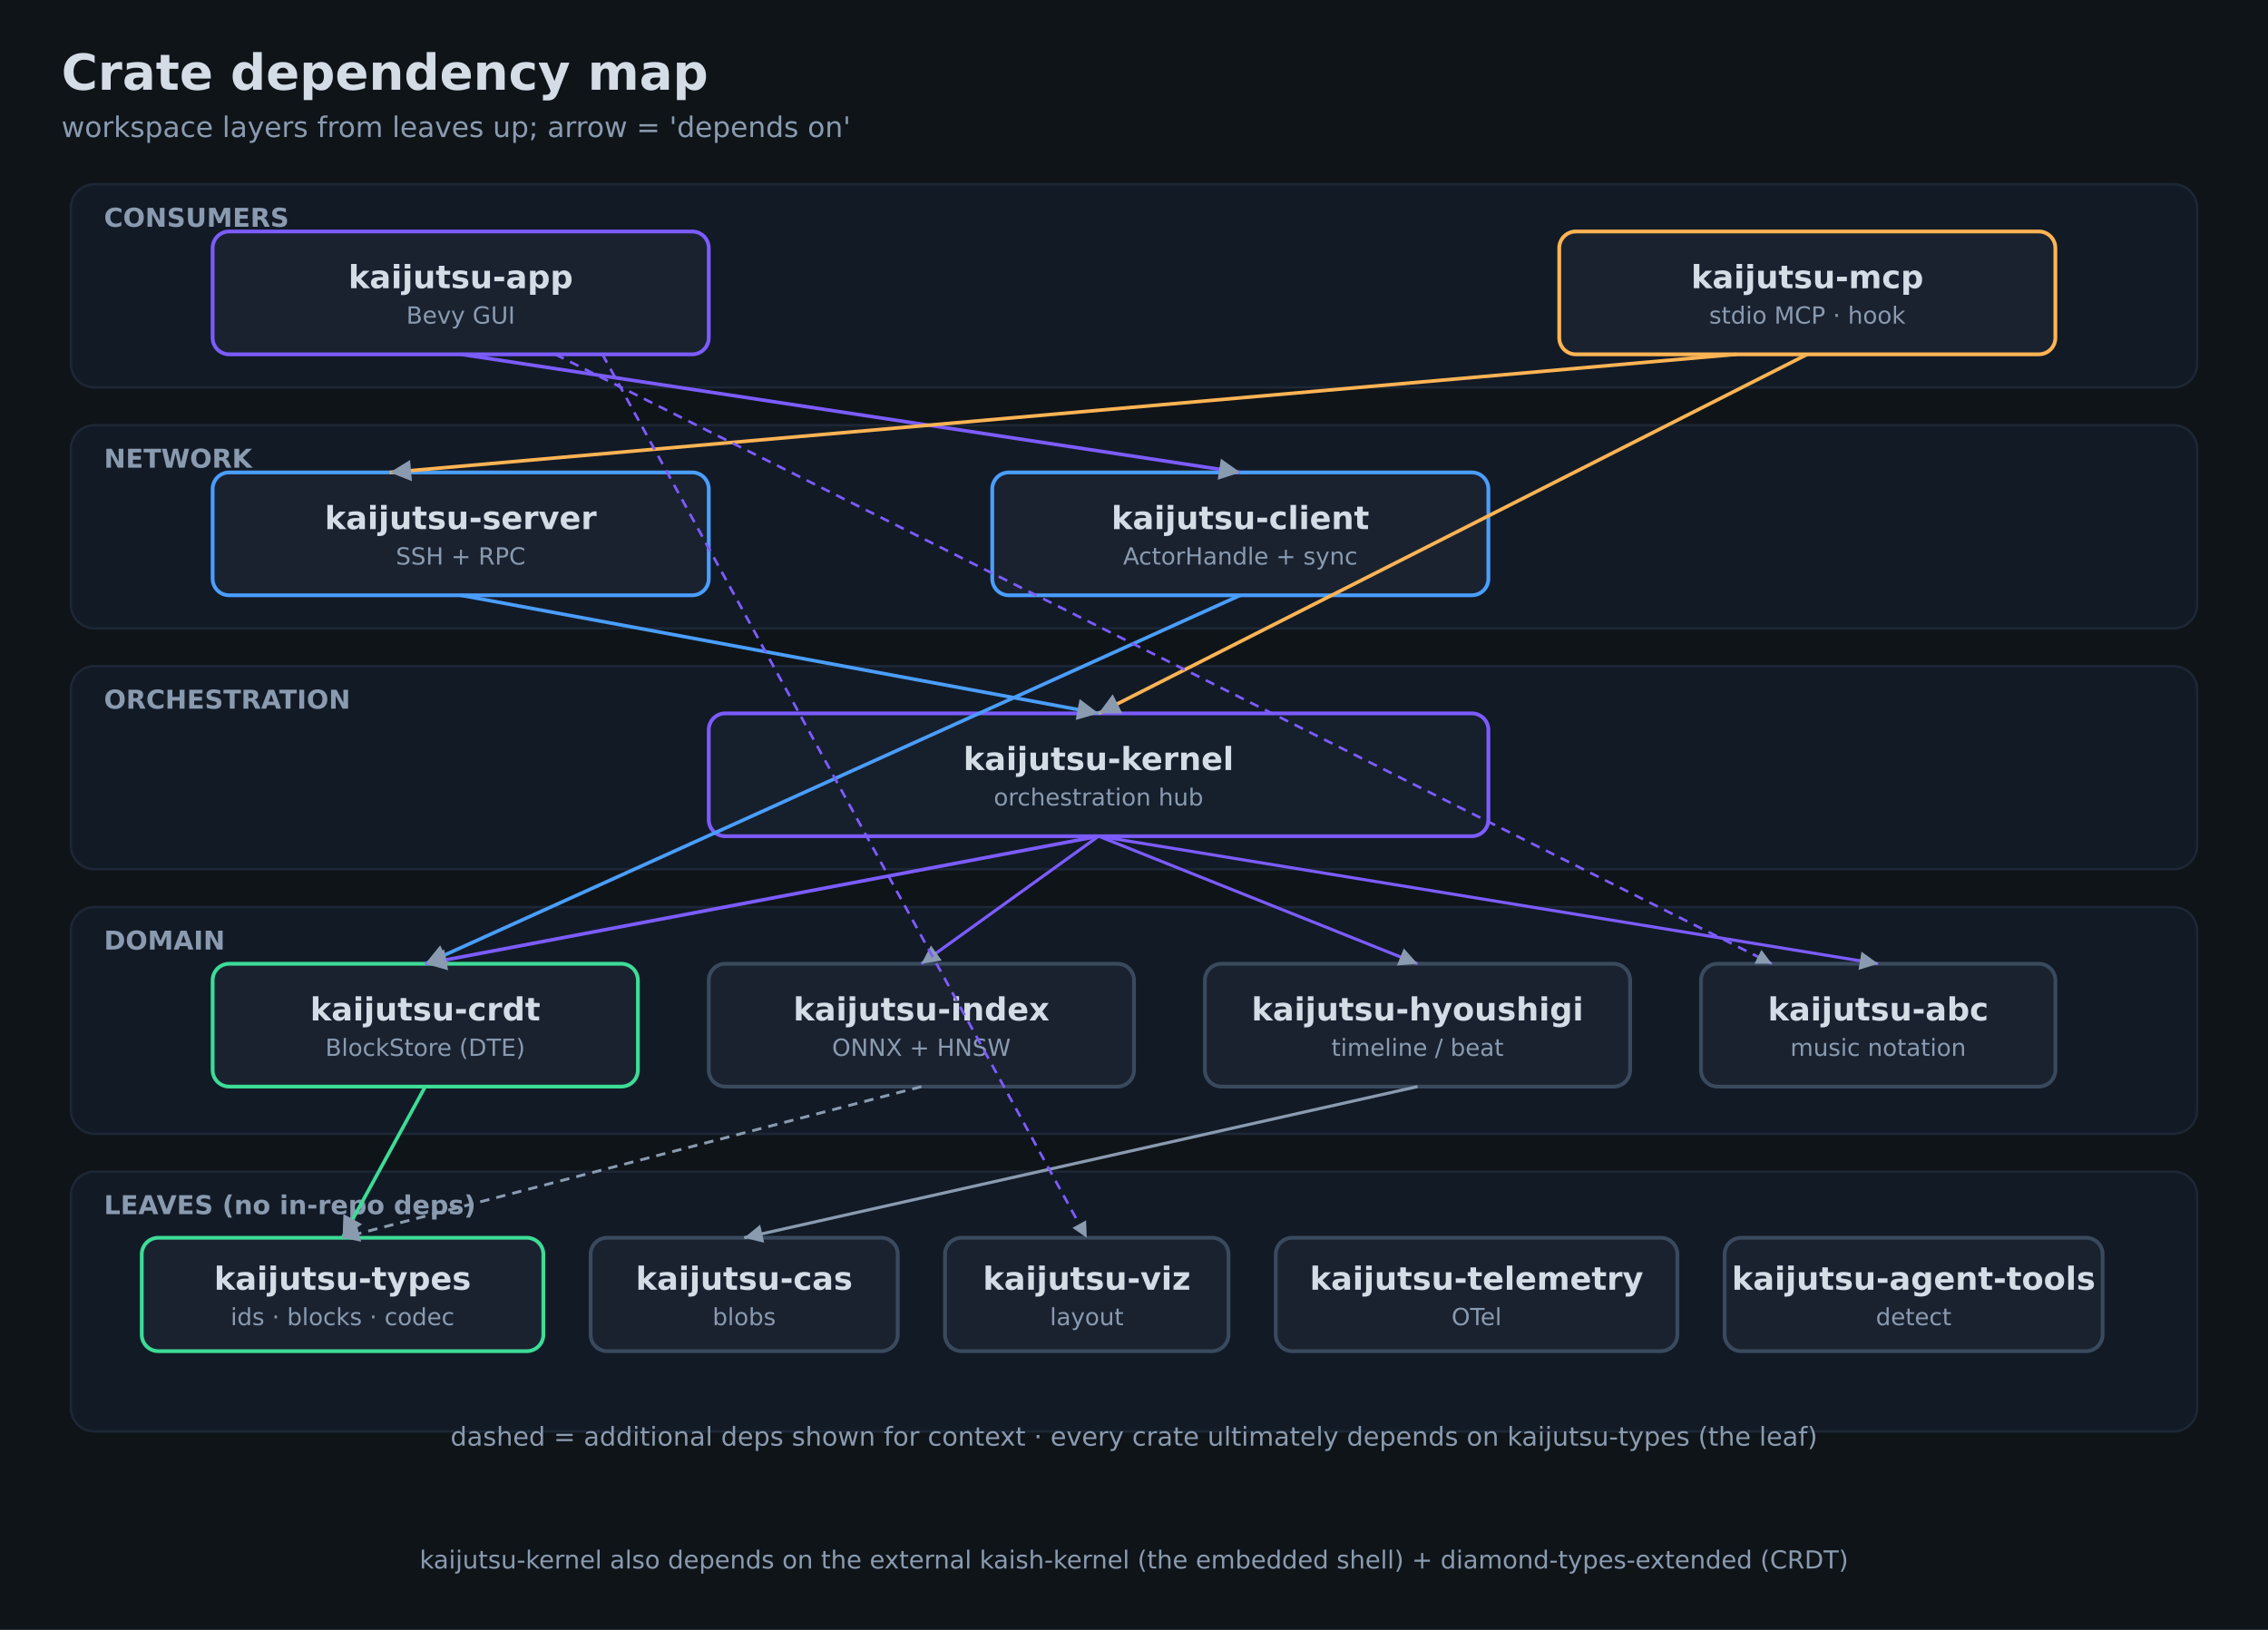
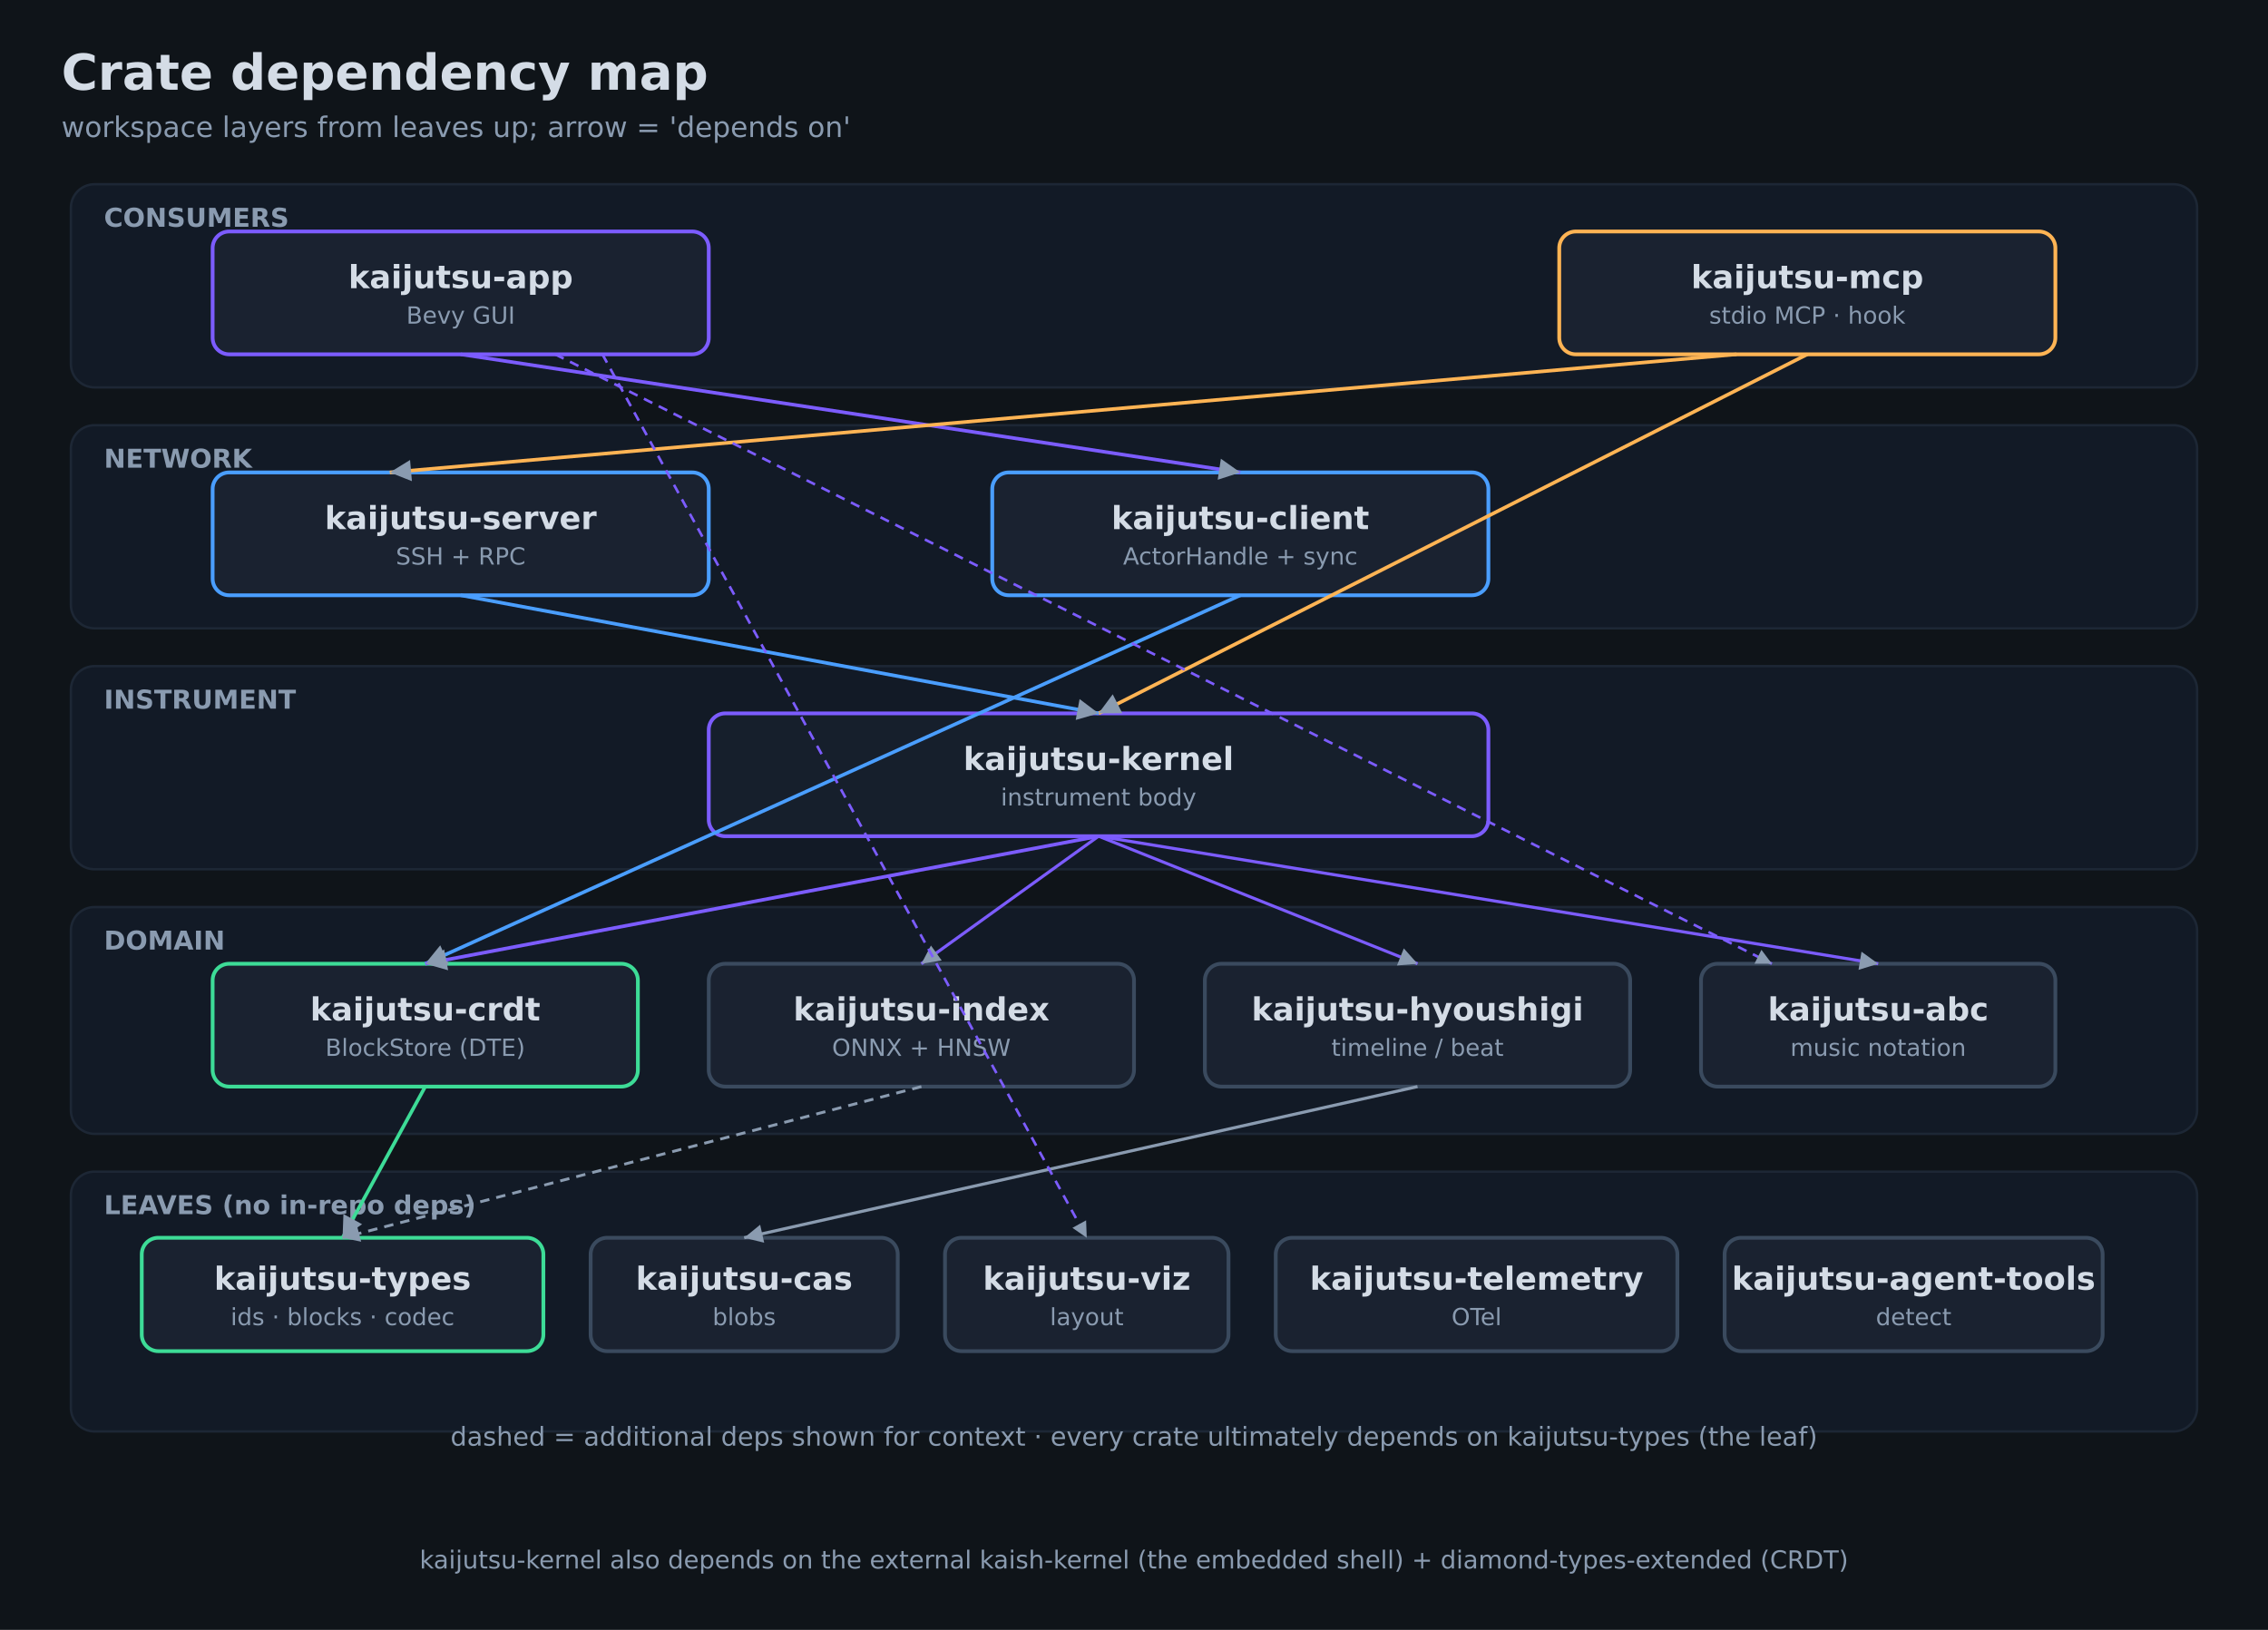
<svg xmlns="http://www.w3.org/2000/svg" width="960" height="690" viewBox="0 0 960 690">
  <rect width="960" height="690" fill="#0f1419" />
  <defs>
    <marker id="ah" markerWidth="8" markerHeight="8" refX="6" refY="3" orient="auto">
      <path d="M0,0 L6,3 L0,6 Z" fill="#8a9bb0" />
    </marker>
  </defs>
  <text x="26" y="38" text-anchor="start" fill="#d4dce6" font-family="DejaVu Sans, Liberation Sans, sans-serif" font-size="21" font-weight="600">Crate dependency map</text>
  <text x="26" y="58" text-anchor="start" fill="#8a9bb0" font-family="DejaVu Sans, Liberation Sans, sans-serif" font-size="12" font-weight="400">workspace layers from leaves up; arrow = 'depends on'</text>
  <rect x="30" y="78" width="900" height="86" rx="10" fill="#121a26" stroke="#1d2735" stroke-width="1" />
  <text x="44" y="96" fill="#8a9bb0" font-family="DejaVu Sans, Liberation Sans, sans-serif" font-size="11" font-weight="600">CONSUMERS</text>
  <rect x="30" y="180" width="900" height="86" rx="10" fill="#121a26" stroke="#1d2735" stroke-width="1" />
  <text x="44" y="198" fill="#8a9bb0" font-family="DejaVu Sans, Liberation Sans, sans-serif" font-size="11" font-weight="600">NETWORK</text>
  <rect x="30" y="282" width="900" height="86" rx="10" fill="#121a26" stroke="#1d2735" stroke-width="1" />
-   <text x="44" y="300" fill="#8a9bb0" font-family="DejaVu Sans, Liberation Sans, sans-serif" font-size="11" font-weight="600">ORCHESTRATION</text>
+   <text x="44" y="300" fill="#8a9bb0" font-family="DejaVu Sans, Liberation Sans, sans-serif" font-size="11" font-weight="600">INSTRUMENT</text>
  <rect x="30" y="384" width="900" height="96" rx="10" fill="#121a26" stroke="#1d2735" stroke-width="1" />
  <text x="44" y="402" fill="#8a9bb0" font-family="DejaVu Sans, Liberation Sans, sans-serif" font-size="11" font-weight="600">DOMAIN</text>
  <rect x="30" y="496" width="900" height="110" rx="10" fill="#121a26" stroke="#1d2735" stroke-width="1" />
  <text x="44" y="514" fill="#8a9bb0" font-family="DejaVu Sans, Liberation Sans, sans-serif" font-size="11" font-weight="600">LEAVES  (no in-repo deps)</text>
  <rect x="90" y="98" width="210" height="52" rx="7" fill="#1a2230" stroke="#7c5cff" stroke-width="1.6" />
  <text x="195.0" y="122.0" text-anchor="middle" fill="#d4dce6" font-family="DejaVu Sans, Liberation Sans, sans-serif" font-size="13.5" font-weight="600">kaijutsu-app</text>
  <text x="195.0" y="137.0" text-anchor="middle" fill="#8a9bb0" font-family="DejaVu Sans, Liberation Sans, sans-serif" font-size="10">Bevy GUI</text>
  <rect x="660" y="98" width="210" height="52" rx="7" fill="#1a2230" stroke="#ffb454" stroke-width="1.6" />
  <text x="765.0" y="122.0" text-anchor="middle" fill="#d4dce6" font-family="DejaVu Sans, Liberation Sans, sans-serif" font-size="13.5" font-weight="600">kaijutsu-mcp</text>
  <text x="765.0" y="137.0" text-anchor="middle" fill="#8a9bb0" font-family="DejaVu Sans, Liberation Sans, sans-serif" font-size="10">stdio MCP · hook</text>
  <rect x="90" y="200" width="210" height="52" rx="7" fill="#1a2230" stroke="#4a9eff" stroke-width="1.6" />
  <text x="195.0" y="224.0" text-anchor="middle" fill="#d4dce6" font-family="DejaVu Sans, Liberation Sans, sans-serif" font-size="13.5" font-weight="600">kaijutsu-server</text>
  <text x="195.0" y="239.0" text-anchor="middle" fill="#8a9bb0" font-family="DejaVu Sans, Liberation Sans, sans-serif" font-size="10">SSH + RPC</text>
  <rect x="420" y="200" width="210" height="52" rx="7" fill="#1a2230" stroke="#4a9eff" stroke-width="1.6" />
  <text x="525.0" y="224.0" text-anchor="middle" fill="#d4dce6" font-family="DejaVu Sans, Liberation Sans, sans-serif" font-size="13.5" font-weight="600">kaijutsu-client</text>
  <text x="525.0" y="239.0" text-anchor="middle" fill="#8a9bb0" font-family="DejaVu Sans, Liberation Sans, sans-serif" font-size="10">ActorHandle + sync</text>
  <rect x="300" y="302" width="330" height="52" rx="7" fill="#161f2c" stroke="#7c5cff" stroke-width="1.6" />
  <text x="465.0" y="326.0" text-anchor="middle" fill="#d4dce6" font-family="DejaVu Sans, Liberation Sans, sans-serif" font-size="13.5" font-weight="600">kaijutsu-kernel</text>
-   <text x="465.0" y="341.0" text-anchor="middle" fill="#8a9bb0" font-family="DejaVu Sans, Liberation Sans, sans-serif" font-size="10">orchestration hub</text>
+   <text x="465.0" y="341.0" text-anchor="middle" fill="#8a9bb0" font-family="DejaVu Sans, Liberation Sans, sans-serif" font-size="10">instrument body</text>
  <rect x="90" y="408" width="180" height="52" rx="7" fill="#1a2230" stroke="#3ddc97" stroke-width="1.6" />
  <text x="180.0" y="432.0" text-anchor="middle" fill="#d4dce6" font-family="DejaVu Sans, Liberation Sans, sans-serif" font-size="13.5" font-weight="600">kaijutsu-crdt</text>
  <text x="180.0" y="447.0" text-anchor="middle" fill="#8a9bb0" font-family="DejaVu Sans, Liberation Sans, sans-serif" font-size="10">BlockStore (DTE)</text>
  <rect x="300" y="408" width="180" height="52" rx="7" fill="#1a2230" stroke="#3a4a5e" stroke-width="1.6" />
  <text x="390.0" y="432.0" text-anchor="middle" fill="#d4dce6" font-family="DejaVu Sans, Liberation Sans, sans-serif" font-size="13.5" font-weight="600">kaijutsu-index</text>
  <text x="390.0" y="447.0" text-anchor="middle" fill="#8a9bb0" font-family="DejaVu Sans, Liberation Sans, sans-serif" font-size="10">ONNX + HNSW</text>
  <rect x="510" y="408" width="180" height="52" rx="7" fill="#1a2230" stroke="#3a4a5e" stroke-width="1.6" />
  <text x="600.0" y="432.0" text-anchor="middle" fill="#d4dce6" font-family="DejaVu Sans, Liberation Sans, sans-serif" font-size="13.5" font-weight="600">kaijutsu-hyoushigi</text>
  <text x="600.0" y="447.0" text-anchor="middle" fill="#8a9bb0" font-family="DejaVu Sans, Liberation Sans, sans-serif" font-size="10">timeline / beat</text>
  <rect x="720" y="408" width="150" height="52" rx="7" fill="#1a2230" stroke="#3a4a5e" stroke-width="1.6" />
  <text x="795.0" y="432.0" text-anchor="middle" fill="#d4dce6" font-family="DejaVu Sans, Liberation Sans, sans-serif" font-size="13.5" font-weight="600">kaijutsu-abc</text>
  <text x="795.0" y="447.0" text-anchor="middle" fill="#8a9bb0" font-family="DejaVu Sans, Liberation Sans, sans-serif" font-size="10">music notation</text>
  <rect x="60" y="524" width="170" height="48" rx="7" fill="#1a2230" stroke="#3ddc97" stroke-width="1.6" />
  <text x="145.0" y="546.0" text-anchor="middle" fill="#d4dce6" font-family="DejaVu Sans, Liberation Sans, sans-serif" font-size="13.5" font-weight="600">kaijutsu-types</text>
  <text x="145.0" y="561.0" text-anchor="middle" fill="#8a9bb0" font-family="DejaVu Sans, Liberation Sans, sans-serif" font-size="10">ids · blocks · codec</text>
  <rect x="250" y="524" width="130" height="48" rx="7" fill="#1a2230" stroke="#3a4a5e" stroke-width="1.6" />
  <text x="315.0" y="546.0" text-anchor="middle" fill="#d4dce6" font-family="DejaVu Sans, Liberation Sans, sans-serif" font-size="13.5" font-weight="600">kaijutsu-cas</text>
  <text x="315.0" y="561.0" text-anchor="middle" fill="#8a9bb0" font-family="DejaVu Sans, Liberation Sans, sans-serif" font-size="10">blobs</text>
  <rect x="400" y="524" width="120" height="48" rx="7" fill="#1a2230" stroke="#3a4a5e" stroke-width="1.6" />
  <text x="460.0" y="546.0" text-anchor="middle" fill="#d4dce6" font-family="DejaVu Sans, Liberation Sans, sans-serif" font-size="13.5" font-weight="600">kaijutsu-viz</text>
  <text x="460.0" y="561.0" text-anchor="middle" fill="#8a9bb0" font-family="DejaVu Sans, Liberation Sans, sans-serif" font-size="10">layout</text>
  <rect x="540" y="524" width="170" height="48" rx="7" fill="#1a2230" stroke="#3a4a5e" stroke-width="1.6" />
  <text x="625.0" y="546.0" text-anchor="middle" fill="#d4dce6" font-family="DejaVu Sans, Liberation Sans, sans-serif" font-size="13.5" font-weight="600">kaijutsu-telemetry</text>
  <text x="625.0" y="561.0" text-anchor="middle" fill="#8a9bb0" font-family="DejaVu Sans, Liberation Sans, sans-serif" font-size="10">OTel</text>
  <rect x="730" y="524" width="160" height="48" rx="7" fill="#1a2230" stroke="#3a4a5e" stroke-width="1.6" />
  <text x="810.0" y="546.0" text-anchor="middle" fill="#d4dce6" font-family="DejaVu Sans, Liberation Sans, sans-serif" font-size="13.5" font-weight="600">kaijutsu-agent-tools</text>
  <text x="810.0" y="561.0" text-anchor="middle" fill="#8a9bb0" font-family="DejaVu Sans, Liberation Sans, sans-serif" font-size="10">detect</text>
  <line x1="195.0" y1="150" x2="525.0" y2="200" stroke="#7c5cff" stroke-width="1.5" marker-end="url(#ah)" />
  <line x1="735.0" y1="150" x2="165.0" y2="200" stroke="#ffb454" stroke-width="1.5" marker-end="url(#ah)" />
  <line x1="765.0" y1="150" x2="465.0" y2="302" stroke="#ffb454" stroke-width="1.5" marker-end="url(#ah)" />
  <line x1="195.0" y1="252" x2="465.0" y2="302" stroke="#4a9eff" stroke-width="1.5" marker-end="url(#ah)" />
  <line x1="525.0" y1="252" x2="180.0" y2="408" stroke="#4a9eff" stroke-width="1.5" marker-end="url(#ah)" />
  <line x1="465.0" y1="354" x2="180.0" y2="408" stroke="#7c5cff" stroke-width="1.5" marker-end="url(#ah)" />
  <line x1="465.0" y1="354" x2="390.0" y2="408" stroke="#7c5cff" stroke-width="1.3" marker-end="url(#ah)" />
  <line x1="465.0" y1="354" x2="600.0" y2="408" stroke="#7c5cff" stroke-width="1.3" marker-end="url(#ah)" />
  <line x1="465.0" y1="354" x2="795.0" y2="408" stroke="#7c5cff" stroke-width="1.3" marker-end="url(#ah)" />
  <line x1="180.0" y1="460" x2="145.0" y2="524" stroke="#3ddc97" stroke-width="1.5" marker-end="url(#ah)" />
  <line x1="600.0" y1="460" x2="315.0" y2="524" stroke="#8a9bb0" stroke-width="1.3" marker-end="url(#ah)" />
  <line x1="390.0" y1="460" x2="145.0" y2="524" stroke="#8a9bb0" stroke-width="1.2" stroke-dasharray="4 3" marker-end="url(#ah)" />
  <line x1="235.0" y1="150" x2="750" y2="408" stroke="#7c5cff" stroke-width="1.1" stroke-dasharray="4 3" marker-end="url(#ah)" />
  <line x1="255.0" y1="150" x2="460" y2="524" stroke="#7c5cff" stroke-width="1.1" stroke-dasharray="4 3" marker-end="url(#ah)" />
  <text x="480" y="612" text-anchor="middle" fill="#8a9bb0" font-family="DejaVu Sans, Liberation Sans, sans-serif" font-size="11" font-weight="400">dashed = additional deps shown for context · every crate ultimately depends on kaijutsu-types (the leaf)</text>
  <text x="480" y="664" text-anchor="middle" fill="#8a9bb0" font-family="DejaVu Sans, Liberation Sans, sans-serif" font-size="10.5" font-weight="400">kaijutsu-kernel also depends on the external kaish-kernel (the embedded shell) + diamond-types-extended (CRDT)</text>
</svg>
